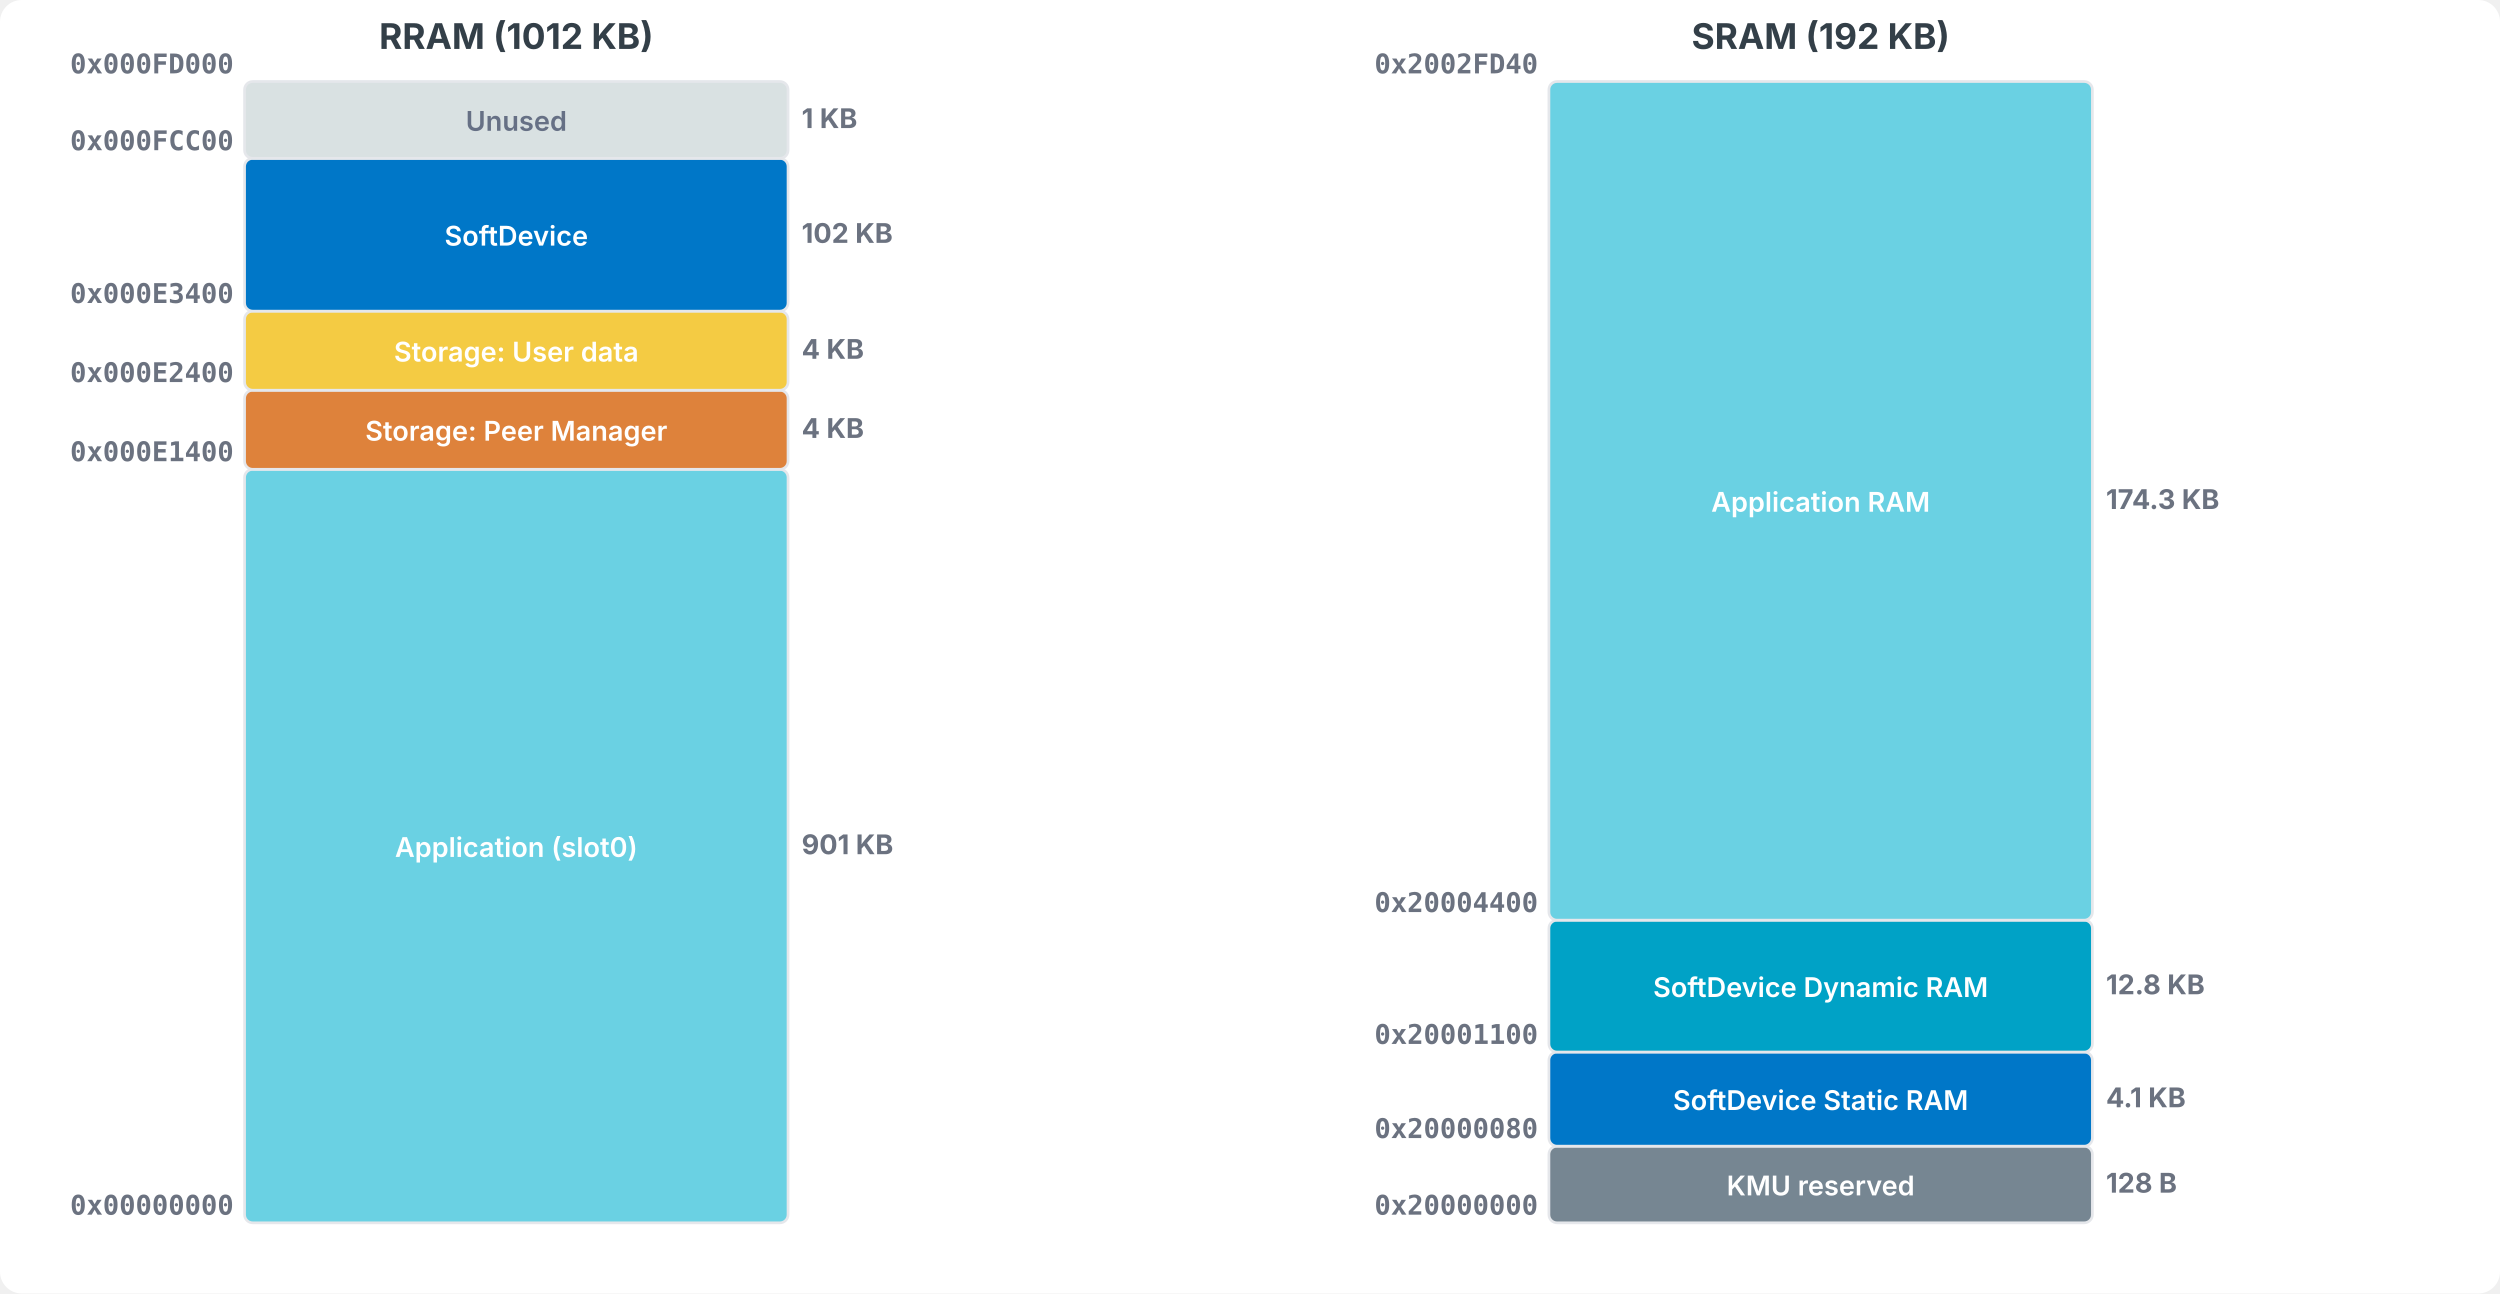
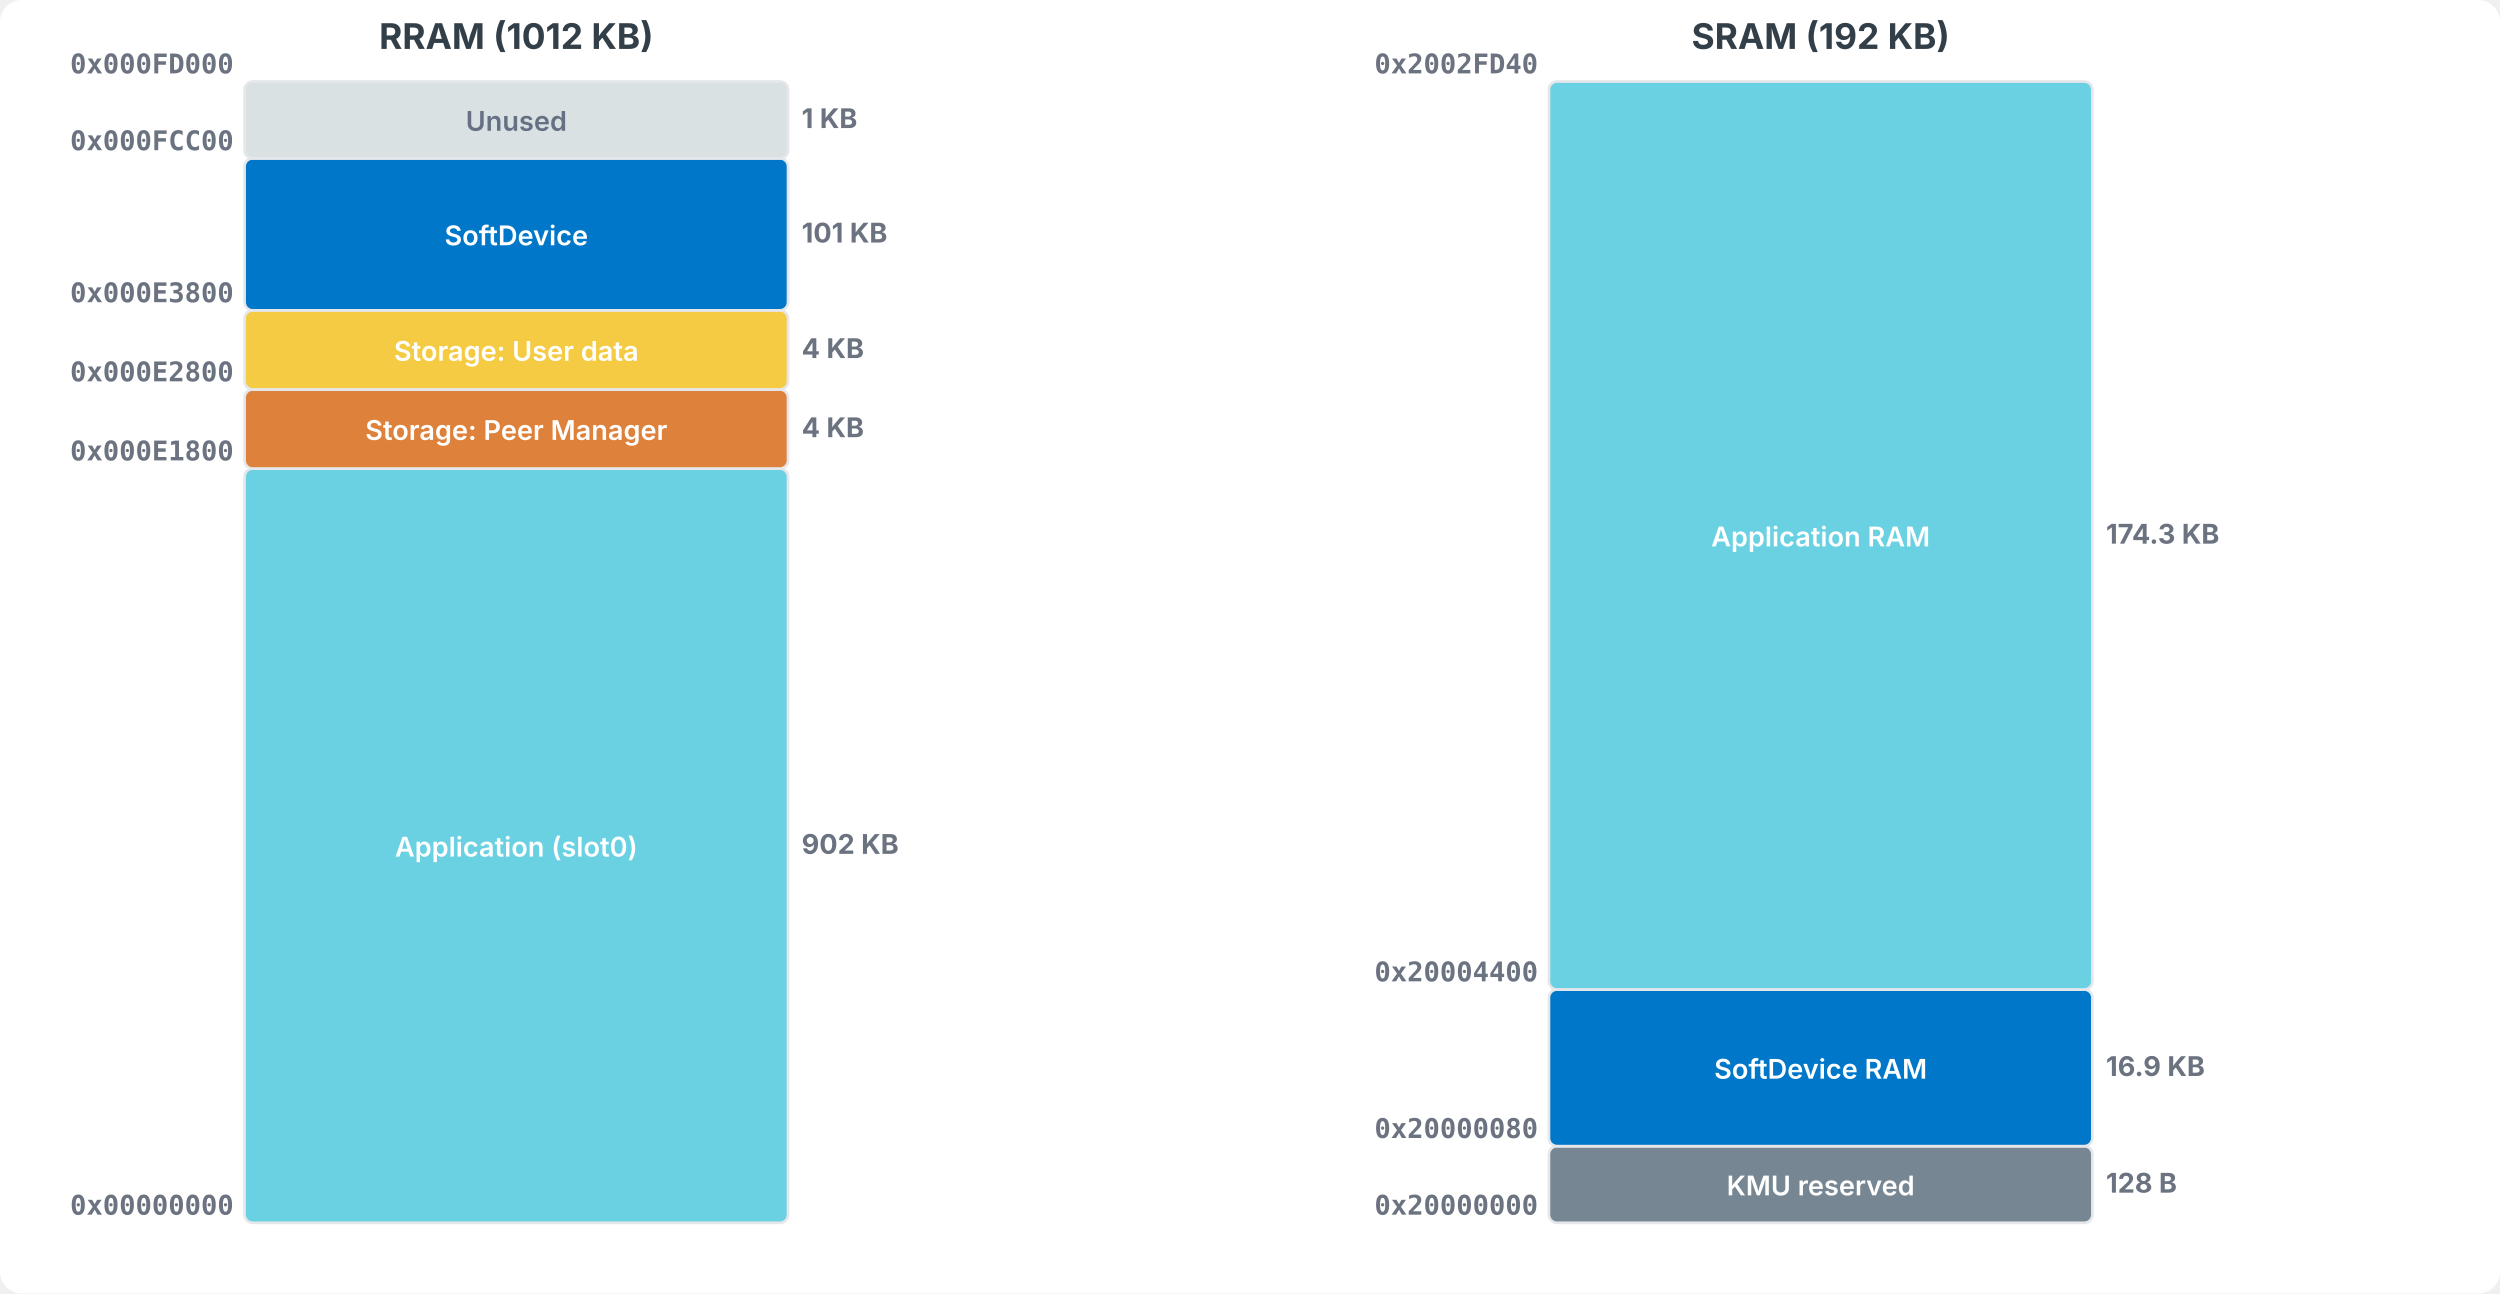
<svg xmlns="http://www.w3.org/2000/svg" viewBox="0 0 920 476" width="920" height="476" font-family="Inter, -apple-system, sans-serif">
  <rect width="100%" height="100%" fill="#ffffff" rx="8" />
  <text x="190.0" y="18" text-anchor="middle" font-size="13" font-weight="bold" fill="#333f48">RRAM (1012 KB)</text>
-   <rect x="90" y="172.711" width="200" height="277.289" fill="#6ad1e3" rx="3" stroke="#e5e7eb" stroke-width="1" />
-   <text x="190.0" y="315.356" text-anchor="middle" font-size="10" font-weight="600" fill="#fff">Application (slot0)</text>
+   <rect x="90" y="172.435" width="200" height="277.565" fill="#6ad1e3" rx="3" stroke="#e5e7eb" stroke-width="1" />
+   <text x="190.0" y="315.217" text-anchor="middle" font-size="10" font-weight="600" fill="#fff">Application (slot0)</text>
  <text x="86" y="447.0" text-anchor="end" font-size="10" font-weight="bold" font-family="monospace" fill="#6b7280">0x00000000</text>
-   <text x="295" y="314.356" text-anchor="start" font-size="10" font-weight="bold" fill="#6b7280">901 KB</text>
-   <rect x="90" y="143.605" width="200" height="29.107" fill="#de823b" rx="3" stroke="#e5e7eb" stroke-width="1" />
-   <text x="190.0" y="162.158" text-anchor="middle" font-size="10" font-weight="600" fill="#fff">Storage: Peer Manager</text>
-   <text x="86" y="169.711" text-anchor="end" font-size="10" font-weight="bold" font-family="monospace" fill="#6b7280">0x000E1400</text>
-   <text x="295" y="161.158" text-anchor="start" font-size="10" font-weight="bold" fill="#6b7280">4 KB</text>
-   <rect x="90" y="114.498" width="200" height="29.107" fill="#f4cb43" rx="3" stroke="#e5e7eb" stroke-width="1" />
-   <text x="190.0" y="133.051" text-anchor="middle" font-size="10" font-weight="600" fill="#fff">Storage: User data</text>
-   <text x="86" y="140.605" text-anchor="end" font-size="10" font-weight="bold" font-family="monospace" fill="#6b7280">0x000E2400</text>
-   <text x="295" y="132.051" text-anchor="start" font-size="10" font-weight="bold" fill="#6b7280">4 KB</text>
-   <rect x="90" y="58.277" width="200" height="56.221" fill="#0077c8" rx="3" stroke="#e5e7eb" stroke-width="1" />
-   <text x="190.0" y="90.387" text-anchor="middle" font-size="10" font-weight="600" fill="#fff">SoftDevice</text>
-   <text x="86" y="111.498" text-anchor="end" font-size="10" font-weight="bold" font-family="monospace" fill="#6b7280">0x000E3400</text>
-   <text x="295" y="89.387" text-anchor="start" font-size="10" font-weight="bold" fill="#6b7280">102 KB</text>
+   <text x="295" y="314.217" text-anchor="start" font-size="10" font-weight="bold" fill="#6b7280">902 KB</text>
+   <rect x="90" y="143.328" width="200" height="29.107" fill="#de823b" rx="3" stroke="#e5e7eb" stroke-width="1" />
+   <text x="190.0" y="161.881" text-anchor="middle" font-size="10" font-weight="600" fill="#fff">Storage: Peer Manager</text>
+   <text x="86" y="169.435" text-anchor="end" font-size="10" font-weight="bold" font-family="monospace" fill="#6b7280">0x000E1800</text>
+   <text x="295" y="160.881" text-anchor="start" font-size="10" font-weight="bold" fill="#6b7280">4 KB</text>
+   <rect x="90" y="114.221" width="200" height="29.107" fill="#f4cb43" rx="3" stroke="#e5e7eb" stroke-width="1" />
+   <text x="190.0" y="132.775" text-anchor="middle" font-size="10" font-weight="600" fill="#fff">Storage: User data</text>
+   <text x="86" y="140.328" text-anchor="end" font-size="10" font-weight="bold" font-family="monospace" fill="#6b7280">0x000E2800</text>
+   <text x="295" y="131.775" text-anchor="start" font-size="10" font-weight="bold" fill="#6b7280">4 KB</text>
+   <rect x="90" y="58.277" width="200" height="55.945" fill="#0077c8" rx="3" stroke="#e5e7eb" stroke-width="1" />
+   <text x="190.0" y="90.249" text-anchor="middle" font-size="10" font-weight="600" fill="#fff">SoftDevice</text>
+   <text x="86" y="111.221" text-anchor="end" font-size="10" font-weight="bold" font-family="monospace" fill="#6b7280">0x000E3800</text>
+   <text x="295" y="89.249" text-anchor="start" font-size="10" font-weight="bold" fill="#6b7280">101 KB</text>
  <rect x="90" y="30" width="200" height="28.277" fill="#d9e1e2" rx="3" stroke="#e5e7eb" stroke-width="1" />
  <text x="190.0" y="48.138" text-anchor="middle" font-size="10" font-weight="600" fill="#667085">Unused</text>
  <text x="86" y="55.277" text-anchor="end" font-size="10" font-weight="bold" font-family="monospace" fill="#6b7280">0x000FCC00</text>
  <text x="295" y="47.138" text-anchor="start" font-size="10" font-weight="bold" fill="#6b7280">1 KB</text>
  <text x="86" y="27" text-anchor="end" font-size="10" font-weight="bold" font-family="monospace" fill="#6b7280">0x000FD000</text>
  <text x="670.0" y="18" text-anchor="middle" font-size="13" font-weight="bold" fill="#333f48">SRAM (192 KB)</text>
-   <rect x="570" y="421.799" width="200" height="28.201" fill="#768692" rx="3" stroke="#e5e7eb" stroke-width="1" />
-   <text x="670.0" y="439.899" text-anchor="middle" font-size="10" font-weight="600" fill="#fff">KMU reserved</text>
+   <rect x="570" y="421.78" width="200" height="28.22" fill="#768692" rx="3" stroke="#e5e7eb" stroke-width="1" />
+   <text x="670.0" y="439.89" text-anchor="middle" font-size="10" font-weight="600" fill="#fff">KMU reserved</text>
  <text x="566" y="447.0" text-anchor="end" font-size="10" font-weight="bold" font-family="monospace" fill="#6b7280">0x20000000</text>
-   <text x="775" y="438.899" text-anchor="start" font-size="10" font-weight="bold" fill="#6b7280">128 B</text>
-   <rect x="570" y="387.158" width="200" height="34.641" fill="#0077c8" rx="3" stroke="#e5e7eb" stroke-width="1" />
-   <text x="670.0" y="408.478" text-anchor="middle" font-size="10" font-weight="600" fill="#fff">SoftDevice Static RAM</text>
-   <text x="566" y="418.799" text-anchor="end" font-size="10" font-weight="bold" font-family="monospace" fill="#6b7280">0x20000080</text>
-   <text x="775" y="407.478" text-anchor="start" font-size="10" font-weight="bold" fill="#6b7280">4.1 KB</text>
-   <rect x="570" y="338.631" width="200" height="48.527" fill="#00a2c6" rx="3" stroke="#e5e7eb" stroke-width="1" />
-   <text x="670.0" y="366.894" text-anchor="middle" font-size="10" font-weight="600" fill="#fff">SoftDevice Dynamic RAM</text>
-   <text x="566" y="384.158" text-anchor="end" font-size="10" font-weight="bold" font-family="monospace" fill="#6b7280">0x20001100</text>
-   <text x="775" y="365.894" text-anchor="start" font-size="10" font-weight="bold" fill="#6b7280">12.8 KB</text>
-   <rect x="570" y="30" width="200" height="308.631" fill="#6ad1e3" rx="3" stroke="#e5e7eb" stroke-width="1" />
-   <text x="670.0" y="188.316" text-anchor="middle" font-size="10" font-weight="600" fill="#fff">Application RAM</text>
-   <text x="566" y="335.631" text-anchor="end" font-size="10" font-weight="bold" font-family="monospace" fill="#6b7280">0x20004400</text>
-   <text x="775" y="187.316" text-anchor="start" font-size="10" font-weight="bold" fill="#6b7280">174.3 KB</text>
-   <text x="566" y="27" text-anchor="end" font-size="10" font-weight="bold" font-family="monospace" fill="#6b7280">0x2002FD40</text>
+   <text x="775" y="438.89" text-anchor="start" font-size="10" font-weight="bold" fill="#6b7280">128 B</text>
+   <rect x="570" y="364.143" width="200" height="57.637" fill="#0077c8" rx="3" stroke="#e5e7eb" stroke-width="1" />
+   <text x="670.0" y="396.962" text-anchor="middle" font-size="10" font-weight="600" fill="#fff">SoftDevice RAM</text>
+   <text x="566" y="418.78" text-anchor="end" font-size="10" font-weight="bold" font-family="monospace" fill="#6b7280">0x20000080</text>
+   <text x="775" y="395.962" text-anchor="start" font-size="10" font-weight="bold" fill="#6b7280">16.9 KB</text>
+   <rect x="570" y="30.0" width="200" height="334.143" fill="#6ad1e3" rx="3" stroke="#e5e7eb" stroke-width="1" />
+   <text x="670.0" y="201.072" text-anchor="middle" font-size="10" font-weight="600" fill="#fff">Application RAM</text>
+   <text x="566" y="361.143" text-anchor="end" font-size="10" font-weight="bold" font-family="monospace" fill="#6b7280">0x20004400</text>
+   <text x="775" y="200.072" text-anchor="start" font-size="10" font-weight="bold" fill="#6b7280">174.3 KB</text>
+   <text x="566" y="27.0" text-anchor="end" font-size="10" font-weight="bold" font-family="monospace" fill="#6b7280">0x2002FD40</text>
</svg>
